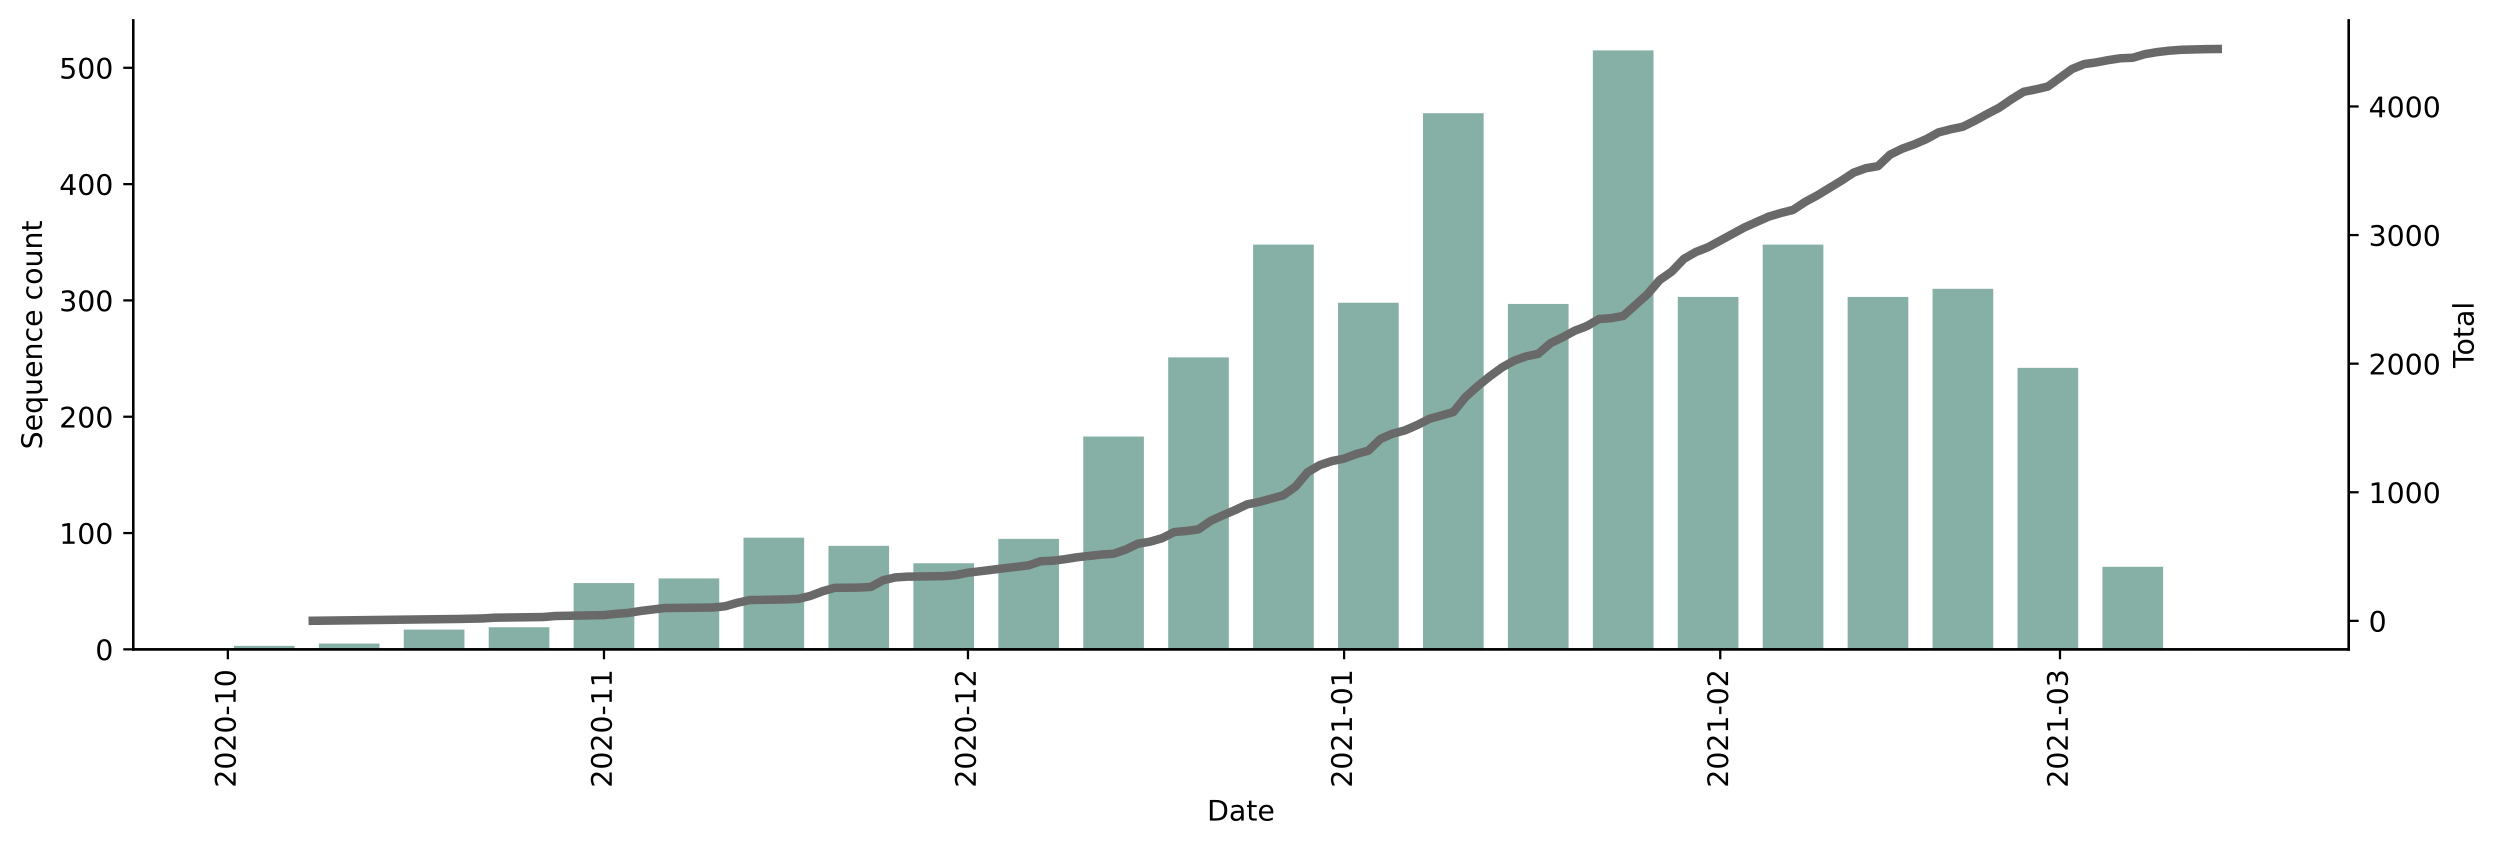
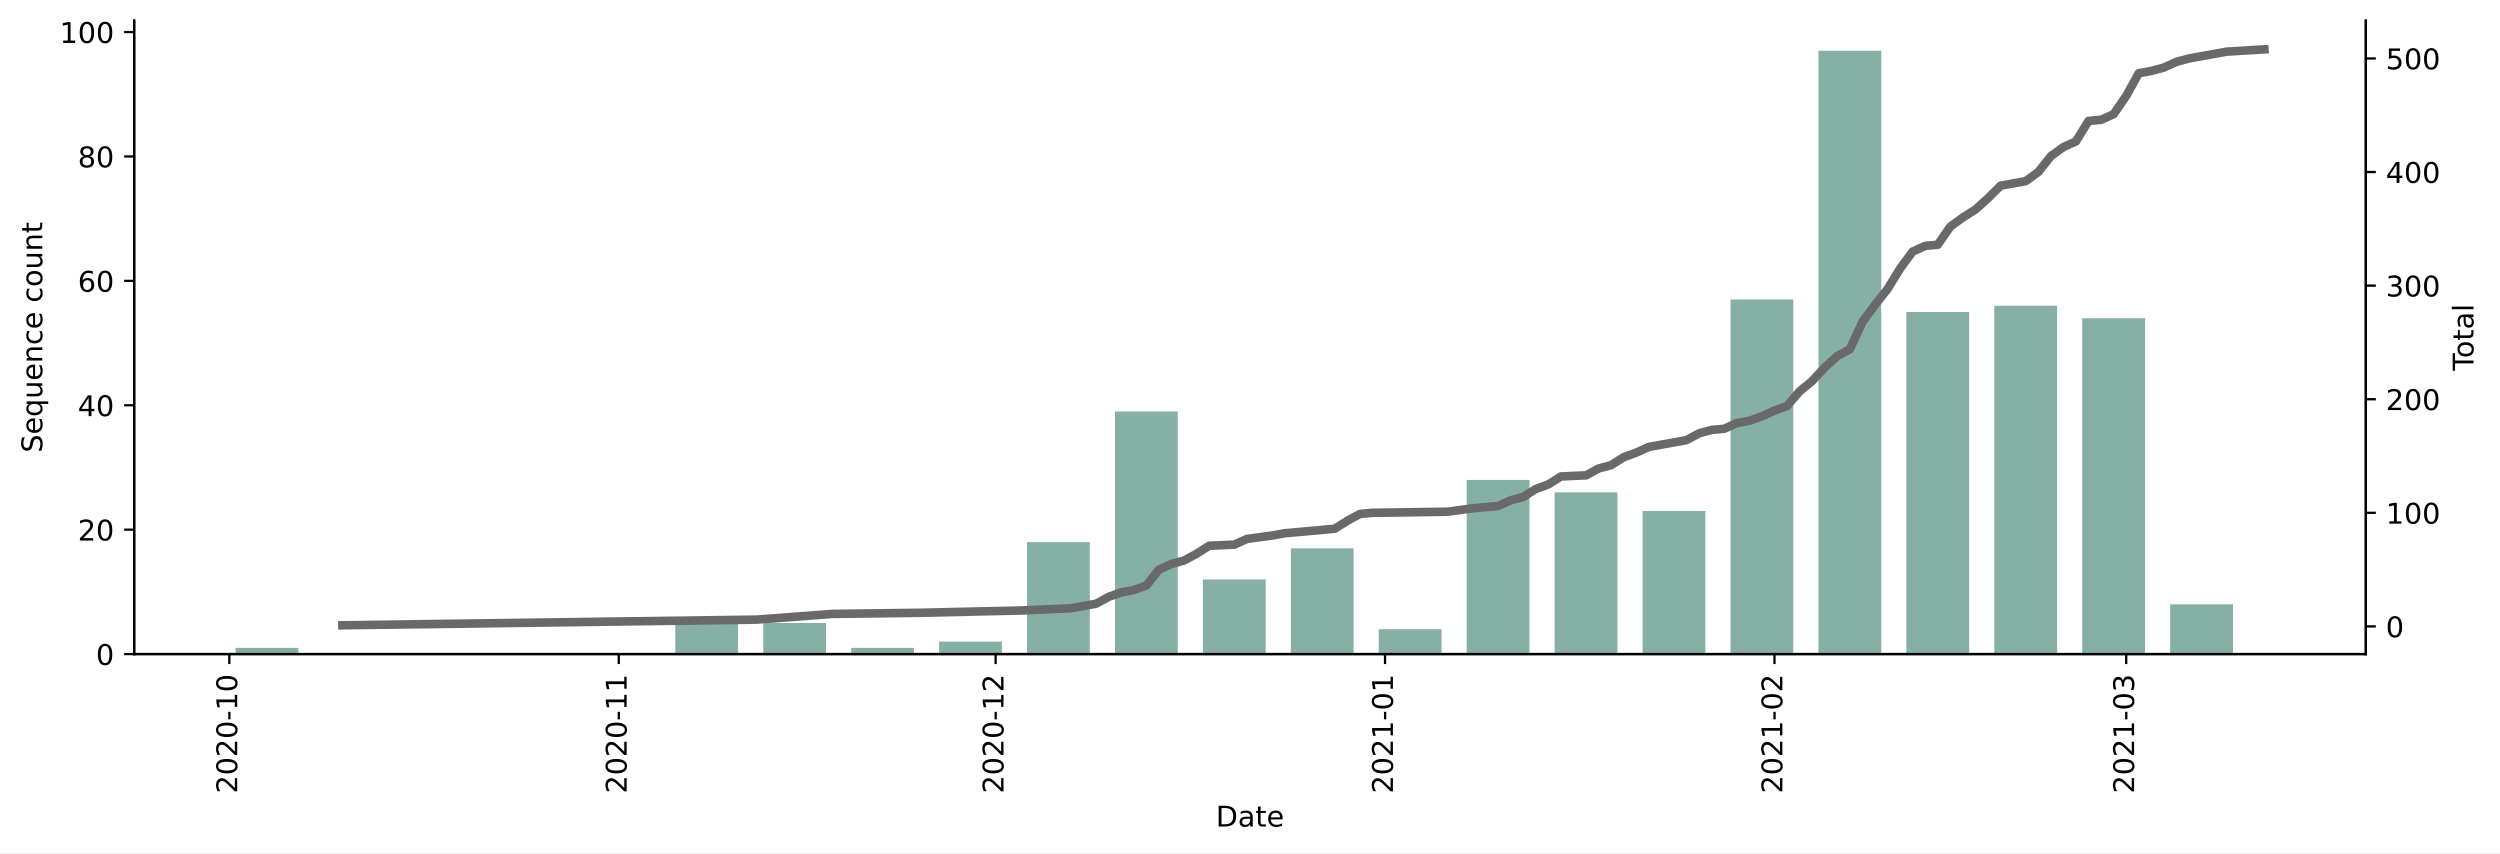
- <svg xmlns="http://www.w3.org/2000/svg" xmlns:xlink="http://www.w3.org/1999/xlink" height="298.621pt" version="1.1" viewBox="0 0 881.494 298.621" width="881.494pt">
+ <svg xmlns="http://www.w3.org/2000/svg" xmlns:xlink="http://www.w3.org/1999/xlink" height="298.621pt" version="1.1" viewBox="0 0 875.131 298.621" width="875.131pt">
  <defs>
    <style type="text/css">*{stroke-linecap:butt;stroke-linejoin:round;}</style>
  </defs>
  <g id="figure_1">
    <g id="patch_1">
-       <path d="M 0 298.621  L 881.494 298.621  L 881.494 0  L 0 0  z " style="fill:#ffffff;" />
+       <path d="M 0 298.621  L 875.131 298.621  L 875.131 0  L 0 0  z " style="fill:#ffffff;" />
    </g>
    <g id="axes_1">
      <g id="patch_2">
        <path d="M 46.966 228.96  L 828.166 228.96  L 828.166 7.2  L 46.966 7.2  z " style="fill:#ffffff;" />
      </g>
      <g id="patch_3">
-         <path clip-path="url(#p97ba8720ab)" d="M 82.475 228.96  L 103.866 228.96  L 103.866 227.73  L 82.475 227.73  z " style="fill:#86b0a6;" />
+         <path clip-path="url(#pf516b0aae5)" d="M 82.475 228.96  L 104.462 228.96  L 104.462 226.783  L 82.475 226.783  z " style="fill:#86b0a6;" />
      </g>
      <g id="patch_4">
-         <path clip-path="url(#p97ba8720ab)" d="M 112.422 228.96  L 133.813 228.96  L 133.813 226.91  L 112.422 226.91  z " style="fill:#86b0a6;" />
+         <path clip-path="url(#pf516b0aae5)" d="M 236.384 228.96  L 258.371 228.96  L 258.371 218.073  L 236.384 218.073  z " style="fill:#86b0a6;" />
      </g>
      <g id="patch_5">
-         <path clip-path="url(#p97ba8720ab)" d="M 142.37 228.96  L 163.761 228.96  L 163.761 221.988  L 142.37 221.988  z " style="fill:#86b0a6;" />
+         <path clip-path="url(#pf516b0aae5)" d="M 267.166 228.96  L 289.153 228.96  L 289.153 218.073  L 267.166 218.073  z " style="fill:#86b0a6;" />
      </g>
      <g id="patch_6">
-         <path clip-path="url(#p97ba8720ab)" d="M 172.317 228.96  L 193.708 228.96  L 193.708 221.168  L 172.317 221.168  z " style="fill:#86b0a6;" />
+         <path clip-path="url(#pf516b0aae5)" d="M 297.948 228.96  L 319.935 228.96  L 319.935 226.783  L 297.948 226.783  z " style="fill:#86b0a6;" />
      </g>
      <g id="patch_7">
-         <path clip-path="url(#p97ba8720ab)" d="M 202.264 228.96  L 223.655 228.96  L 223.655 205.584  L 202.264 205.584  z " style="fill:#86b0a6;" />
+         <path clip-path="url(#pf516b0aae5)" d="M 328.73 228.96  L 350.717 228.96  L 350.717 224.605  L 328.73 224.605  z " style="fill:#86b0a6;" />
      </g>
      <g id="patch_8">
-         <path clip-path="url(#p97ba8720ab)" d="M 232.212 228.96  L 253.603 228.96  L 253.603 203.944  L 232.212 203.944  z " style="fill:#86b0a6;" />
+         <path clip-path="url(#pf516b0aae5)" d="M 359.512 228.96  L 381.499 228.96  L 381.499 189.768  L 359.512 189.768  z " style="fill:#86b0a6;" />
      </g>
      <g id="patch_9">
-         <path clip-path="url(#p97ba8720ab)" d="M 262.159 228.96  L 283.55 228.96  L 283.55 189.591  L 262.159 189.591  z " style="fill:#86b0a6;" />
+         <path clip-path="url(#pf516b0aae5)" d="M 390.293 228.96  L 412.281 228.96  L 412.281 144.045  L 390.293 144.045  z " style="fill:#86b0a6;" />
      </g>
      <g id="patch_10">
-         <path clip-path="url(#p97ba8720ab)" d="M 292.107 228.96  L 313.498 228.96  L 313.498 192.461  L 292.107 192.461  z " style="fill:#86b0a6;" />
+         <path clip-path="url(#pf516b0aae5)" d="M 421.075 228.96  L 443.062 228.96  L 443.062 202.832  L 421.075 202.832  z " style="fill:#86b0a6;" />
      </g>
      <g id="patch_11">
-         <path clip-path="url(#p97ba8720ab)" d="M 322.054 228.96  L 343.445 228.96  L 343.445 198.613  L 322.054 198.613  z " style="fill:#86b0a6;" />
+         <path clip-path="url(#pf516b0aae5)" d="M 451.857 228.96  L 473.844 228.96  L 473.844 191.946  L 451.857 191.946  z " style="fill:#86b0a6;" />
      </g>
      <g id="patch_12">
-         <path clip-path="url(#p97ba8720ab)" d="M 352.002 228.96  L 373.393 228.96  L 373.393 190.001  L 352.002 190.001  z " style="fill:#86b0a6;" />
+         <path clip-path="url(#pf516b0aae5)" d="M 482.639 228.96  L 504.626 228.96  L 504.626 220.251  L 482.639 220.251  z " style="fill:#86b0a6;" />
      </g>
      <g id="patch_13">
-         <path clip-path="url(#p97ba8720ab)" d="M 381.949 228.96  L 403.34 228.96  L 403.34 153.912  L 381.949 153.912  z " style="fill:#86b0a6;" />
+         <path clip-path="url(#pf516b0aae5)" d="M 513.421 228.96  L 535.408 228.96  L 535.408 167.995  L 513.421 167.995  z " style="fill:#86b0a6;" />
      </g>
      <g id="patch_14">
-         <path clip-path="url(#p97ba8720ab)" d="M 411.896 228.96  L 433.287 228.96  L 433.287 126.026  L 411.896 126.026  z " style="fill:#86b0a6;" />
+         <path clip-path="url(#pf516b0aae5)" d="M 544.203 228.96  L 566.19 228.96  L 566.19 172.35  L 544.203 172.35  z " style="fill:#86b0a6;" />
      </g>
      <g id="patch_15">
-         <path clip-path="url(#p97ba8720ab)" d="M 441.844 228.96  L 463.235 228.96  L 463.235 86.246  L 441.844 86.246  z " style="fill:#86b0a6;" />
+         <path clip-path="url(#pf516b0aae5)" d="M 574.985 228.96  L 596.972 228.96  L 596.972 178.882  L 574.985 178.882  z " style="fill:#86b0a6;" />
      </g>
      <g id="patch_16">
-         <path clip-path="url(#p97ba8720ab)" d="M 471.791 228.96  L 493.182 228.96  L 493.182 106.751  L 471.791 106.751  z " style="fill:#86b0a6;" />
+         <path clip-path="url(#pf516b0aae5)" d="M 605.767 228.96  L 627.754 228.96  L 627.754 104.853  L 605.767 104.853  z " style="fill:#86b0a6;" />
      </g>
      <g id="patch_17">
-         <path clip-path="url(#p97ba8720ab)" d="M 501.739 228.96  L 523.13 228.96  L 523.13 39.905  L 501.739 39.905  z " style="fill:#86b0a6;" />
+         <path clip-path="url(#pf516b0aae5)" d="M 636.548 228.96  L 658.536 228.96  L 658.536 17.76  L 636.548 17.76  z " style="fill:#86b0a6;" />
      </g>
      <g id="patch_18">
-         <path clip-path="url(#p97ba8720ab)" d="M 531.686 228.96  L 553.077 228.96  L 553.077 107.161  L 531.686 107.161  z " style="fill:#86b0a6;" />
+         <path clip-path="url(#pf516b0aae5)" d="M 667.33 228.96  L 689.317 228.96  L 689.317 109.207  L 667.33 109.207  z " style="fill:#86b0a6;" />
      </g>
      <g id="patch_19">
-         <path clip-path="url(#p97ba8720ab)" d="M 561.634 228.96  L 583.025 228.96  L 583.025 17.76  L 561.634 17.76  z " style="fill:#86b0a6;" />
+         <path clip-path="url(#pf516b0aae5)" d="M 698.112 228.96  L 720.099 228.96  L 720.099 107.03  L 698.112 107.03  z " style="fill:#86b0a6;" />
      </g>
      <g id="patch_20">
-         <path clip-path="url(#p97ba8720ab)" d="M 591.581 228.96  L 612.972 228.96  L 612.972 104.701  L 591.581 104.701  z " style="fill:#86b0a6;" />
+         <path clip-path="url(#pf516b0aae5)" d="M 728.894 228.96  L 750.881 228.96  L 750.881 111.385  L 728.894 111.385  z " style="fill:#86b0a6;" />
      </g>
      <g id="patch_21">
-         <path clip-path="url(#p97ba8720ab)" d="M 621.528 228.96  L 642.919 228.96  L 642.919 86.246  L 621.528 86.246  z " style="fill:#86b0a6;" />
-       </g>
-       <g id="patch_22">
-         <path clip-path="url(#p97ba8720ab)" d="M 651.476 228.96  L 672.867 228.96  L 672.867 104.701  L 651.476 104.701  z " style="fill:#86b0a6;" />
-       </g>
-       <g id="patch_23">
-         <path clip-path="url(#p97ba8720ab)" d="M 681.423 228.96  L 702.814 228.96  L 702.814 101.83  L 681.423 101.83  z " style="fill:#86b0a6;" />
-       </g>
-       <g id="patch_24">
-         <path clip-path="url(#p97ba8720ab)" d="M 711.371 228.96  L 732.762 228.96  L 732.762 129.717  L 711.371 129.717  z " style="fill:#86b0a6;" />
-       </g>
-       <g id="patch_25">
-         <path clip-path="url(#p97ba8720ab)" d="M 741.318 228.96  L 762.709 228.96  L 762.709 199.843  L 741.318 199.843  z " style="fill:#86b0a6;" />
-       </g>
-       <g id="patch_26">
-         <path clip-path="url(#p97ba8720ab)" d="M 771.266 228.96  L 792.657 228.96  L 792.657 228.55  L 771.266 228.55  z " style="fill:#86b0a6;" />
+         <path clip-path="url(#pf516b0aae5)" d="M 759.676 228.96  L 781.663 228.96  L 781.663 211.541  L 759.676 211.541  z " style="fill:#86b0a6;" />
      </g>
      <g id="matplotlib.axis_1">
        <g id="xtick_1">
          <g id="line2d_1">
            <defs>
-               <path d="M 0 0  L 0 3.5  " id="m54163ae00d" style="stroke:#000000;stroke-width:0.8;" />
-             </defs>
-             <g>
-               <use style="stroke:#000000;stroke-width:0.8;" x="80.336" xlink:href="#m54163ae00d" y="228.96" />
+               <path d="M 0 0  L 0 3.5  " id="ma0ba8b6fa5" style="stroke:#000000;stroke-width:0.8;" />
+             </defs>
+             <g>
+               <use style="stroke:#000000;stroke-width:0.8;" x="80.276" xlink:href="#ma0ba8b6fa5" y="228.96" />
            </g>
          </g>
          <g id="text_1">
-             <g transform="translate(83.09499 277.7428)rotate(-90)scale(0.1 -0.1)">
+             <g transform="translate(83.03539 277.7428)rotate(-90)scale(0.1 -0.1)">
              <defs>
                <path d="M 19.188 8.297  L 53.609 8.297  L 53.609 0  L 7.328 0  L 7.328 8.297  Q 12.938 14.109 22.625 23.891  Q 32.328 33.688 34.812 36.531  Q 39.547 41.844 41.422 45.531  Q 43.312 49.219 43.312 52.781  Q 43.312 58.594 39.234 62.25  Q 35.156 65.922 28.609 65.922  Q 23.969 65.922 18.812 64.312  Q 13.672 62.703 7.812 59.422  L 7.812 69.391  Q 13.766 71.781 18.938 73  Q 24.125 74.219 28.422 74.219  Q 39.75 74.219 46.484 68.547  Q 53.219 62.891 53.219 53.422  Q 53.219 48.922 51.531 44.891  Q 49.859 40.875 45.406 35.406  Q 44.188 33.984 37.641 27.219  Q 31.109 20.453 19.188 8.297  z " id="DejaVuSans-50" />
                <path d="M 31.781 66.406  Q 24.172 66.406 20.328 58.906  Q 16.5 51.422 16.5 36.375  Q 16.5 21.391 20.328 13.891  Q 24.172 6.391 31.781 6.391  Q 39.453 6.391 43.281 13.891  Q 47.125 21.391 47.125 36.375  Q 47.125 51.422 43.281 58.906  Q 39.453 66.406 31.781 66.406  z M 31.781 74.219  Q 44.047 74.219 50.516 64.516  Q 56.984 54.828 56.984 36.375  Q 56.984 17.969 50.516 8.266  Q 44.047 -1.422 31.781 -1.422  Q 19.531 -1.422 13.062 8.266  Q 6.594 17.969 6.594 36.375  Q 6.594 54.828 13.062 64.516  Q 19.531 74.219 31.781 74.219  z " id="DejaVuSans-48" />
                <path d="M 4.891 31.391  L 31.203 31.391  L 31.203 23.391  L 4.891 23.391  z " id="DejaVuSans-45" />
                <path d="M 12.406 8.297  L 28.516 8.297  L 28.516 63.922  L 10.984 60.406  L 10.984 69.391  L 28.422 72.906  L 38.281 72.906  L 38.281 8.297  L 54.391 8.297  L 54.391 0  L 12.406 0  z " id="DejaVuSans-49" />
              </defs>
              <use xlink:href="#DejaVuSans-50" />
              <use x="63.623" xlink:href="#DejaVuSans-48" />
              <use x="127.246" xlink:href="#DejaVuSans-50" />
              <use x="190.869" xlink:href="#DejaVuSans-48" />
              <use x="254.492" xlink:href="#DejaVuSans-45" />
              <use x="290.576" xlink:href="#DejaVuSans-49" />
              <use x="354.199" xlink:href="#DejaVuSans-48" />
            </g>
          </g>
        </g>
        <g id="xtick_2">
          <g id="line2d_2">
            <g>
-               <use style="stroke:#000000;stroke-width:0.8;" x="212.96" xlink:href="#m54163ae00d" y="228.96" />
+               <use style="stroke:#000000;stroke-width:0.8;" x="216.596" xlink:href="#ma0ba8b6fa5" y="228.96" />
            </g>
          </g>
          <g id="text_2">
-             <g transform="translate(215.7193 277.7428)rotate(-90)scale(0.1 -0.1)">
+             <g transform="translate(219.3551 277.7428)rotate(-90)scale(0.1 -0.1)">
              <use xlink:href="#DejaVuSans-50" />
              <use x="63.623" xlink:href="#DejaVuSans-48" />
              <use x="127.246" xlink:href="#DejaVuSans-50" />
              <use x="190.869" xlink:href="#DejaVuSans-48" />
              <use x="254.492" xlink:href="#DejaVuSans-45" />
              <use x="290.576" xlink:href="#DejaVuSans-49" />
              <use x="354.199" xlink:href="#DejaVuSans-49" />
            </g>
          </g>
        </g>
        <g id="xtick_3">
          <g id="line2d_3">
            <g>
-               <use style="stroke:#000000;stroke-width:0.8;" x="341.306" xlink:href="#m54163ae00d" y="228.96" />
+               <use style="stroke:#000000;stroke-width:0.8;" x="348.518" xlink:href="#ma0ba8b6fa5" y="228.96" />
            </g>
          </g>
          <g id="text_3">
-             <g transform="translate(344.0654 277.7428)rotate(-90)scale(0.1 -0.1)">
+             <g transform="translate(351.2774 277.7428)rotate(-90)scale(0.1 -0.1)">
              <use xlink:href="#DejaVuSans-50" />
              <use x="63.623" xlink:href="#DejaVuSans-48" />
              <use x="127.246" xlink:href="#DejaVuSans-50" />
              <use x="190.869" xlink:href="#DejaVuSans-48" />
              <use x="254.492" xlink:href="#DejaVuSans-45" />
              <use x="290.576" xlink:href="#DejaVuSans-49" />
              <use x="354.199" xlink:href="#DejaVuSans-50" />
            </g>
          </g>
        </g>
        <g id="xtick_4">
          <g id="line2d_4">
            <g>
-               <use style="stroke:#000000;stroke-width:0.8;" x="473.93" xlink:href="#m54163ae00d" y="228.96" />
+               <use style="stroke:#000000;stroke-width:0.8;" x="484.838" xlink:href="#ma0ba8b6fa5" y="228.96" />
            </g>
          </g>
          <g id="text_4">
-             <g transform="translate(476.6897 277.7428)rotate(-90)scale(0.1 -0.1)">
+             <g transform="translate(487.5972 277.7428)rotate(-90)scale(0.1 -0.1)">
              <use xlink:href="#DejaVuSans-50" />
              <use x="63.623" xlink:href="#DejaVuSans-48" />
              <use x="127.246" xlink:href="#DejaVuSans-50" />
              <use x="190.869" xlink:href="#DejaVuSans-49" />
              <use x="254.492" xlink:href="#DejaVuSans-45" />
              <use x="290.576" xlink:href="#DejaVuSans-48" />
              <use x="354.199" xlink:href="#DejaVuSans-49" />
            </g>
          </g>
        </g>
        <g id="xtick_5">
          <g id="line2d_5">
            <g>
-               <use style="stroke:#000000;stroke-width:0.8;" x="606.555" xlink:href="#m54163ae00d" y="228.96" />
+               <use style="stroke:#000000;stroke-width:0.8;" x="621.158" xlink:href="#ma0ba8b6fa5" y="228.96" />
            </g>
          </g>
          <g id="text_5">
-             <g transform="translate(609.314 277.7428)rotate(-90)scale(0.1 -0.1)">
+             <g transform="translate(623.9169 277.7428)rotate(-90)scale(0.1 -0.1)">
              <use xlink:href="#DejaVuSans-50" />
              <use x="63.623" xlink:href="#DejaVuSans-48" />
              <use x="127.246" xlink:href="#DejaVuSans-50" />
              <use x="190.869" xlink:href="#DejaVuSans-49" />
              <use x="254.492" xlink:href="#DejaVuSans-45" />
              <use x="290.576" xlink:href="#DejaVuSans-48" />
              <use x="354.199" xlink:href="#DejaVuSans-50" />
            </g>
          </g>
        </g>
        <g id="xtick_6">
          <g id="line2d_6">
            <g>
-               <use style="stroke:#000000;stroke-width:0.8;" x="726.344" xlink:href="#m54163ae00d" y="228.96" />
+               <use style="stroke:#000000;stroke-width:0.8;" x="744.285" xlink:href="#ma0ba8b6fa5" y="228.96" />
            </g>
          </g>
          <g id="text_6">
-             <g transform="translate(729.1038 277.7428)rotate(-90)scale(0.1 -0.1)">
+             <g transform="translate(747.0444 277.7428)rotate(-90)scale(0.1 -0.1)">
              <defs>
                <path d="M 40.578 39.312  Q 47.656 37.797 51.625 33  Q 55.609 28.219 55.609 21.188  Q 55.609 10.406 48.188 4.484  Q 40.766 -1.422 27.094 -1.422  Q 22.516 -1.422 17.656 -0.516  Q 12.797 0.391 7.625 2.203  L 7.625 11.719  Q 11.719 9.328 16.594 8.109  Q 21.484 6.891 26.812 6.891  Q 36.078 6.891 40.938 10.547  Q 45.797 14.203 45.797 21.188  Q 45.797 27.641 41.281 31.266  Q 36.766 34.906 28.719 34.906  L 20.219 34.906  L 20.219 43.016  L 29.109 43.016  Q 36.375 43.016 40.234 45.922  Q 44.094 48.828 44.094 54.297  Q 44.094 59.906 40.109 62.906  Q 36.141 65.922 28.719 65.922  Q 24.656 65.922 20.016 65.031  Q 15.375 64.156 9.812 62.312  L 9.812 71.094  Q 15.438 72.656 20.344 73.438  Q 25.25 74.219 29.594 74.219  Q 40.828 74.219 47.359 69.109  Q 53.906 64.016 53.906 55.328  Q 53.906 49.266 50.438 45.094  Q 46.969 40.922 40.578 39.312  z " id="DejaVuSans-51" />
              </defs>
              <use xlink:href="#DejaVuSans-50" />
              <use x="63.623" xlink:href="#DejaVuSans-48" />
              <use x="127.246" xlink:href="#DejaVuSans-50" />
              <use x="190.869" xlink:href="#DejaVuSans-49" />
              <use x="254.492" xlink:href="#DejaVuSans-45" />
              <use x="290.576" xlink:href="#DejaVuSans-48" />
              <use x="354.199" xlink:href="#DejaVuSans-51" />
            </g>
          </g>
        </g>
        <g id="text_7">
          <g transform="translate(425.6148 289.3413)scale(0.1 -0.1)">
            <defs>
              <path d="M 19.672 64.797  L 19.672 8.109  L 31.594 8.109  Q 46.688 8.109 53.688 14.938  Q 60.688 21.781 60.688 36.531  Q 60.688 51.172 53.688 57.984  Q 46.688 64.797 31.594 64.797  z M 9.812 72.906  L 30.078 72.906  Q 51.266 72.906 61.172 64.094  Q 71.094 55.281 71.094 36.531  Q 71.094 17.672 61.125 8.828  Q 51.172 0 30.078 0  L 9.812 0  z " id="DejaVuSans-68" />
              <path d="M 34.281 27.484  Q 23.391 27.484 19.188 25  Q 14.984 22.516 14.984 16.5  Q 14.984 11.719 18.141 8.906  Q 21.297 6.109 26.703 6.109  Q 34.188 6.109 38.703 11.406  Q 43.219 16.703 43.219 25.484  L 43.219 27.484  z M 52.203 31.203  L 52.203 0  L 43.219 0  L 43.219 8.297  Q 40.141 3.328 35.547 0.953  Q 30.953 -1.422 24.312 -1.422  Q 15.922 -1.422 10.953 3.297  Q 6 8.016 6 15.922  Q 6 25.141 12.172 29.828  Q 18.359 34.516 30.609 34.516  L 43.219 34.516  L 43.219 35.406  Q 43.219 41.609 39.141 45  Q 35.062 48.391 27.688 48.391  Q 23 48.391 18.547 47.266  Q 14.109 46.141 10.016 43.891  L 10.016 52.203  Q 14.938 54.109 19.578 55.047  Q 24.219 56 28.609 56  Q 40.484 56 46.344 49.844  Q 52.203 43.703 52.203 31.203  z " id="DejaVuSans-97" />
              <path d="M 18.312 70.219  L 18.312 54.688  L 36.812 54.688  L 36.812 47.703  L 18.312 47.703  L 18.312 18.016  Q 18.312 11.328 20.141 9.422  Q 21.969 7.516 27.594 7.516  L 36.812 7.516  L 36.812 0  L 27.594 0  Q 17.188 0 13.234 3.875  Q 9.281 7.766 9.281 18.016  L 9.281 47.703  L 2.688 47.703  L 2.688 54.688  L 9.281 54.688  L 9.281 70.219  z " id="DejaVuSans-116" />
              <path d="M 56.203 29.594  L 56.203 25.203  L 14.891 25.203  Q 15.484 15.922 20.484 11.062  Q 25.484 6.203 34.422 6.203  Q 39.594 6.203 44.453 7.469  Q 49.312 8.734 54.109 11.281  L 54.109 2.781  Q 49.266 0.734 44.188 -0.344  Q 39.109 -1.422 33.891 -1.422  Q 20.797 -1.422 13.156 6.188  Q 5.516 13.812 5.516 26.812  Q 5.516 40.234 12.766 48.109  Q 20.016 56 32.328 56  Q 43.359 56 49.781 48.891  Q 56.203 41.797 56.203 29.594  z M 47.219 32.234  Q 47.125 39.594 43.094 43.984  Q 39.062 48.391 32.422 48.391  Q 24.906 48.391 20.391 44.141  Q 15.875 39.891 15.188 32.172  z " id="DejaVuSans-101" />
            </defs>
            <use xlink:href="#DejaVuSans-68" />
            <use x="77.002" xlink:href="#DejaVuSans-97" />
            <use x="138.281" xlink:href="#DejaVuSans-116" />
            <use x="177.49" xlink:href="#DejaVuSans-101" />
          </g>
        </g>
      </g>
      <g id="matplotlib.axis_2">
        <g id="ytick_1">
          <g id="line2d_7">
            <defs>
-               <path d="M 0 0  L -3.5 0  " id="med891b0b48" style="stroke:#000000;stroke-width:0.8;" />
-             </defs>
-             <g>
-               <use style="stroke:#000000;stroke-width:0.8;" x="46.966" xlink:href="#med891b0b48" y="228.96" />
+               <path d="M 0 0  L -3.5 0  " id="md5d2af03c8" style="stroke:#000000;stroke-width:0.8;" />
+             </defs>
+             <g>
+               <use style="stroke:#000000;stroke-width:0.8;" x="46.966" xlink:href="#md5d2af03c8" y="228.96" />
            </g>
          </g>
          <g id="text_8">
            <g transform="translate(33.60312 232.7592)scale(0.1 -0.1)">
              <use xlink:href="#DejaVuSans-48" />
            </g>
          </g>
        </g>
        <g id="ytick_2">
          <g id="line2d_8">
            <g>
-               <use style="stroke:#000000;stroke-width:0.8;" x="46.966" xlink:href="#med891b0b48" y="187.95" />
+               <use style="stroke:#000000;stroke-width:0.8;" x="46.966" xlink:href="#md5d2af03c8" y="185.414" />
            </g>
          </g>
          <g id="text_9">
-             <g transform="translate(20.87813 191.7495)scale(0.1 -0.1)">
-               <use xlink:href="#DejaVuSans-49" />
-               <use x="63.623" xlink:href="#DejaVuSans-48" />
-               <use x="127.246" xlink:href="#DejaVuSans-48" />
+             <g transform="translate(27.24063 189.2128)scale(0.1 -0.1)">
+               <use xlink:href="#DejaVuSans-50" />
+               <use x="63.623" xlink:href="#DejaVuSans-48" />
            </g>
          </g>
        </g>
        <g id="ytick_3">
          <g id="line2d_9">
            <g>
-               <use style="stroke:#000000;stroke-width:0.8;" x="46.966" xlink:href="#med891b0b48" y="146.941" />
+               <use style="stroke:#000000;stroke-width:0.8;" x="46.966" xlink:href="#md5d2af03c8" y="141.867" />
            </g>
          </g>
          <g id="text_10">
-             <g transform="translate(20.87813 150.7398)scale(0.1 -0.1)">
-               <use xlink:href="#DejaVuSans-50" />
-               <use x="63.623" xlink:href="#DejaVuSans-48" />
-               <use x="127.246" xlink:href="#DejaVuSans-48" />
+             <g transform="translate(27.24063 145.6664)scale(0.1 -0.1)">
+               <defs>
+                 <path d="M 37.797 64.312  L 12.891 25.391  L 37.797 25.391  z M 35.203 72.906  L 47.609 72.906  L 47.609 25.391  L 58.016 25.391  L 58.016 17.188  L 47.609 17.188  L 47.609 0  L 37.797 0  L 37.797 17.188  L 4.891 17.188  L 4.891 26.703  z " id="DejaVuSans-52" />
+               </defs>
+               <use xlink:href="#DejaVuSans-52" />
+               <use x="63.623" xlink:href="#DejaVuSans-48" />
            </g>
          </g>
        </g>
        <g id="ytick_4">
          <g id="line2d_10">
            <g>
-               <use style="stroke:#000000;stroke-width:0.8;" x="46.966" xlink:href="#med891b0b48" y="105.931" />
+               <use style="stroke:#000000;stroke-width:0.8;" x="46.966" xlink:href="#md5d2af03c8" y="98.321" />
            </g>
          </g>
          <g id="text_11">
-             <g transform="translate(20.87813 109.7301)scale(0.1 -0.1)">
-               <use xlink:href="#DejaVuSans-51" />
-               <use x="63.623" xlink:href="#DejaVuSans-48" />
-               <use x="127.246" xlink:href="#DejaVuSans-48" />
+             <g transform="translate(27.24063 102.12)scale(0.1 -0.1)">
+               <defs>
+                 <path d="M 33.016 40.375  Q 26.375 40.375 22.484 35.828  Q 18.609 31.297 18.609 23.391  Q 18.609 15.531 22.484 10.953  Q 26.375 6.391 33.016 6.391  Q 39.656 6.391 43.531 10.953  Q 47.406 15.531 47.406 23.391  Q 47.406 31.297 43.531 35.828  Q 39.656 40.375 33.016 40.375  z M 52.594 71.297  L 52.594 62.312  Q 48.875 64.062 45.094 64.984  Q 41.312 65.922 37.594 65.922  Q 27.828 65.922 22.672 59.328  Q 17.531 52.734 16.797 39.406  Q 19.672 43.656 24.016 45.922  Q 28.375 48.188 33.594 48.188  Q 44.578 48.188 50.953 41.516  Q 57.328 34.859 57.328 23.391  Q 57.328 12.156 50.688 5.359  Q 44.047 -1.422 33.016 -1.422  Q 20.359 -1.422 13.672 8.266  Q 6.984 17.969 6.984 36.375  Q 6.984 53.656 15.188 63.938  Q 23.391 74.219 37.203 74.219  Q 40.922 74.219 44.703 73.484  Q 48.484 72.75 52.594 71.297  z " id="DejaVuSans-54" />
+               </defs>
+               <use xlink:href="#DejaVuSans-54" />
+               <use x="63.623" xlink:href="#DejaVuSans-48" />
            </g>
          </g>
        </g>
        <g id="ytick_5">
          <g id="line2d_11">
            <g>
-               <use style="stroke:#000000;stroke-width:0.8;" x="46.966" xlink:href="#med891b0b48" y="64.921" />
+               <use style="stroke:#000000;stroke-width:0.8;" x="46.966" xlink:href="#md5d2af03c8" y="54.774" />
            </g>
          </g>
          <g id="text_12">
-             <g transform="translate(20.87813 68.72038)scale(0.1 -0.1)">
-               <defs>
-                 <path d="M 37.797 64.312  L 12.891 25.391  L 37.797 25.391  z M 35.203 72.906  L 47.609 72.906  L 47.609 25.391  L 58.016 25.391  L 58.016 17.188  L 47.609 17.188  L 47.609 0  L 37.797 0  L 37.797 17.188  L 4.891 17.188  L 4.891 26.703  z " id="DejaVuSans-52" />
-               </defs>
-               <use xlink:href="#DejaVuSans-52" />
-               <use x="63.623" xlink:href="#DejaVuSans-48" />
-               <use x="127.246" xlink:href="#DejaVuSans-48" />
+             <g transform="translate(27.24063 58.57365)scale(0.1 -0.1)">
+               <defs>
+                 <path d="M 31.781 34.625  Q 24.75 34.625 20.719 30.859  Q 16.703 27.094 16.703 20.516  Q 16.703 13.922 20.719 10.156  Q 24.75 6.391 31.781 6.391  Q 38.812 6.391 42.859 10.172  Q 46.922 13.969 46.922 20.516  Q 46.922 27.094 42.891 30.859  Q 38.875 34.625 31.781 34.625  z M 21.922 38.812  Q 15.578 40.375 12.031 44.719  Q 8.5 49.078 8.5 55.328  Q 8.5 64.062 14.719 69.141  Q 20.953 74.219 31.781 74.219  Q 42.672 74.219 48.875 69.141  Q 55.078 64.062 55.078 55.328  Q 55.078 49.078 51.531 44.719  Q 48 40.375 41.703 38.812  Q 48.828 37.156 52.797 32.312  Q 56.781 27.484 56.781 20.516  Q 56.781 9.906 50.312 4.234  Q 43.844 -1.422 31.781 -1.422  Q 19.734 -1.422 13.25 4.234  Q 6.781 9.906 6.781 20.516  Q 6.781 27.484 10.781 32.312  Q 14.797 37.156 21.922 38.812  z M 18.312 54.391  Q 18.312 48.734 21.844 45.562  Q 25.391 42.391 31.781 42.391  Q 38.141 42.391 41.719 45.562  Q 45.312 48.734 45.312 54.391  Q 45.312 60.062 41.719 63.234  Q 38.141 66.406 31.781 66.406  Q 25.391 66.406 21.844 63.234  Q 18.312 60.062 18.312 54.391  z " id="DejaVuSans-56" />
+               </defs>
+               <use xlink:href="#DejaVuSans-56" />
+               <use x="63.623" xlink:href="#DejaVuSans-48" />
            </g>
          </g>
        </g>
        <g id="ytick_6">
          <g id="line2d_12">
            <g>
-               <use style="stroke:#000000;stroke-width:0.8;" x="46.966" xlink:href="#med891b0b48" y="23.911" />
+               <use style="stroke:#000000;stroke-width:0.8;" x="46.966" xlink:href="#md5d2af03c8" y="11.228" />
            </g>
          </g>
          <g id="text_13">
-             <g transform="translate(20.87813 27.71067)scale(0.1 -0.1)">
-               <defs>
-                 <path d="M 10.797 72.906  L 49.516 72.906  L 49.516 64.594  L 19.828 64.594  L 19.828 46.734  Q 21.969 47.469 24.109 47.828  Q 26.266 48.188 28.422 48.188  Q 40.625 48.188 47.75 41.5  Q 54.891 34.812 54.891 23.391  Q 54.891 11.625 47.562 5.094  Q 40.234 -1.422 26.906 -1.422  Q 22.312 -1.422 17.547 -0.641  Q 12.797 0.141 7.719 1.703  L 7.719 11.625  Q 12.109 9.234 16.797 8.062  Q 21.484 6.891 26.703 6.891  Q 35.156 6.891 40.078 11.328  Q 45.016 15.766 45.016 23.391  Q 45.016 31 40.078 35.438  Q 35.156 39.891 26.703 39.891  Q 22.75 39.891 18.812 39.016  Q 14.891 38.141 10.797 36.281  z " id="DejaVuSans-53" />
-               </defs>
-               <use xlink:href="#DejaVuSans-53" />
+             <g transform="translate(20.87813 15.02726)scale(0.1 -0.1)">
+               <use xlink:href="#DejaVuSans-49" />
              <use x="63.623" xlink:href="#DejaVuSans-48" />
              <use x="127.246" xlink:href="#DejaVuSans-48" />
            </g>
          </g>
        </g>
        <g id="text_14">
          <g transform="translate(14.79844 158.4402)rotate(-90)scale(0.1 -0.1)">
            <defs>
              <path d="M 53.516 70.516  L 53.516 60.891  Q 47.906 63.578 42.922 64.891  Q 37.938 66.219 33.297 66.219  Q 25.25 66.219 20.875 63.094  Q 16.5 59.969 16.5 54.203  Q 16.5 49.359 19.406 46.891  Q 22.312 44.438 30.422 42.922  L 36.375 41.703  Q 47.406 39.594 52.656 34.297  Q 57.906 29 57.906 20.125  Q 57.906 9.516 50.797 4.047  Q 43.703 -1.422 29.984 -1.422  Q 24.812 -1.422 18.969 -0.25  Q 13.141 0.922 6.891 3.219  L 6.891 13.375  Q 12.891 10.016 18.656 8.297  Q 24.422 6.594 29.984 6.594  Q 38.422 6.594 43.016 9.906  Q 47.609 13.234 47.609 19.391  Q 47.609 24.75 44.312 27.781  Q 41.016 30.812 33.5 32.328  L 27.484 33.5  Q 16.453 35.688 11.516 40.375  Q 6.594 45.062 6.594 53.422  Q 6.594 63.094 13.406 68.656  Q 20.219 74.219 32.172 74.219  Q 37.312 74.219 42.625 73.281  Q 47.953 72.359 53.516 70.516  z " id="DejaVuSans-83" />
              <path d="M 14.797 27.297  Q 14.797 17.391 18.875 11.75  Q 22.953 6.109 30.078 6.109  Q 37.203 6.109 41.297 11.75  Q 45.406 17.391 45.406 27.297  Q 45.406 37.203 41.297 42.844  Q 37.203 48.484 30.078 48.484  Q 22.953 48.484 18.875 42.844  Q 14.797 37.203 14.797 27.297  z M 45.406 8.203  Q 42.578 3.328 38.25 0.953  Q 33.938 -1.422 27.875 -1.422  Q 17.969 -1.422 11.734 6.484  Q 5.516 14.406 5.516 27.297  Q 5.516 40.188 11.734 48.094  Q 17.969 56 27.875 56  Q 33.938 56 38.25 53.625  Q 42.578 51.266 45.406 46.391  L 45.406 54.688  L 54.391 54.688  L 54.391 -20.797  L 45.406 -20.797  z " id="DejaVuSans-113" />
              <path d="M 8.5 21.578  L 8.5 54.688  L 17.484 54.688  L 17.484 21.922  Q 17.484 14.156 20.5 10.266  Q 23.531 6.391 29.594 6.391  Q 36.859 6.391 41.078 11.031  Q 45.312 15.672 45.312 23.688  L 45.312 54.688  L 54.297 54.688  L 54.297 0  L 45.312 0  L 45.312 8.406  Q 42.047 3.422 37.719 1  Q 33.406 -1.422 27.688 -1.422  Q 18.266 -1.422 13.375 4.438  Q 8.5 10.297 8.5 21.578  z M 31.109 56  z " id="DejaVuSans-117" />
              <path d="M 54.891 33.016  L 54.891 0  L 45.906 0  L 45.906 32.719  Q 45.906 40.484 42.875 44.328  Q 39.844 48.188 33.797 48.188  Q 26.516 48.188 22.312 43.547  Q 18.109 38.922 18.109 30.906  L 18.109 0  L 9.078 0  L 9.078 54.688  L 18.109 54.688  L 18.109 46.188  Q 21.344 51.125 25.703 53.562  Q 30.078 56 35.797 56  Q 45.219 56 50.047 50.172  Q 54.891 44.344 54.891 33.016  z " id="DejaVuSans-110" />
              <path d="M 48.781 52.594  L 48.781 44.188  Q 44.969 46.297 41.141 47.344  Q 37.312 48.391 33.406 48.391  Q 24.656 48.391 19.812 42.844  Q 14.984 37.312 14.984 27.297  Q 14.984 17.281 19.812 11.734  Q 24.656 6.203 33.406 6.203  Q 37.312 6.203 41.141 7.25  Q 44.969 8.297 48.781 10.406  L 48.781 2.094  Q 45.016 0.344 40.984 -0.531  Q 36.969 -1.422 32.422 -1.422  Q 20.062 -1.422 12.781 6.344  Q 5.516 14.109 5.516 27.297  Q 5.516 40.672 12.859 48.328  Q 20.219 56 33.016 56  Q 37.156 56 41.109 55.141  Q 45.062 54.297 48.781 52.594  z " id="DejaVuSans-99" />
              <path id="DejaVuSans-32" />
              <path d="M 30.609 48.391  Q 23.391 48.391 19.188 42.75  Q 14.984 37.109 14.984 27.297  Q 14.984 17.484 19.156 11.844  Q 23.344 6.203 30.609 6.203  Q 37.797 6.203 41.984 11.859  Q 46.188 17.531 46.188 27.297  Q 46.188 37.016 41.984 42.703  Q 37.797 48.391 30.609 48.391  z M 30.609 56  Q 42.328 56 49.016 48.375  Q 55.719 40.766 55.719 27.297  Q 55.719 13.875 49.016 6.219  Q 42.328 -1.422 30.609 -1.422  Q 18.844 -1.422 12.172 6.219  Q 5.516 13.875 5.516 27.297  Q 5.516 40.766 12.172 48.375  Q 18.844 56 30.609 56  z " id="DejaVuSans-111" />
            </defs>
            <use xlink:href="#DejaVuSans-83" />
            <use x="63.477" xlink:href="#DejaVuSans-101" />
            <use x="125" xlink:href="#DejaVuSans-113" />
            <use x="188.477" xlink:href="#DejaVuSans-117" />
            <use x="251.855" xlink:href="#DejaVuSans-101" />
            <use x="313.379" xlink:href="#DejaVuSans-110" />
            <use x="376.758" xlink:href="#DejaVuSans-99" />
            <use x="431.738" xlink:href="#DejaVuSans-101" />
            <use x="493.262" xlink:href="#DejaVuSans-32" />
            <use x="525.049" xlink:href="#DejaVuSans-99" />
            <use x="580.029" xlink:href="#DejaVuSans-111" />
            <use x="641.211" xlink:href="#DejaVuSans-117" />
            <use x="704.59" xlink:href="#DejaVuSans-110" />
            <use x="767.969" xlink:href="#DejaVuSans-116" />
          </g>
        </g>
      </g>
-       <g id="patch_27">
+       <g id="patch_22">
        <path d="M 46.966 228.96  L 46.966 7.2  " style="fill:none;stroke:#000000;stroke-linecap:square;stroke-linejoin:miter;stroke-width:0.8;" />
      </g>
-       <g id="patch_28">
+       <g id="patch_23">
        <path d="M 828.166 228.96  L 828.166 7.2  " style="fill:none;stroke:#000000;stroke-linecap:square;stroke-linejoin:miter;stroke-width:0.8;" />
      </g>
-       <g id="patch_29">
+       <g id="patch_24">
        <path d="M 46.966 228.96  L 828.166 228.96  " style="fill:none;stroke:#000000;stroke-linecap:square;stroke-linejoin:miter;stroke-width:0.8;" />
      </g>
    </g>
    <g id="axes_2">
      <g id="matplotlib.axis_3">
        <g id="ytick_7">
          <g id="line2d_13">
            <defs>
-               <path d="M 0 0  L 3.5 0  " id="m123aaa707b" style="stroke:#000000;stroke-width:0.8;" />
-             </defs>
-             <g>
-               <use style="stroke:#000000;stroke-width:0.8;" x="828.166" xlink:href="#m123aaa707b" y="218.925" />
+               <path d="M 0 0  L 3.5 0  " id="m54245f6b1b" style="stroke:#000000;stroke-width:0.8;" />
+             </defs>
+             <g>
+               <use style="stroke:#000000;stroke-width:0.8;" x="828.166" xlink:href="#m54245f6b1b" y="219.278" />
            </g>
          </g>
          <g id="text_15">
-             <g transform="translate(835.1656 222.7246)scale(0.1 -0.1)">
+             <g transform="translate(835.1656 223.0769)scale(0.1 -0.1)">
              <use xlink:href="#DejaVuSans-48" />
            </g>
          </g>
        </g>
        <g id="ytick_8">
          <g id="line2d_14">
            <g>
-               <use style="stroke:#000000;stroke-width:0.8;" x="828.166" xlink:href="#m123aaa707b" y="173.581" />
+               <use style="stroke:#000000;stroke-width:0.8;" x="828.166" xlink:href="#m54245f6b1b" y="179.514" />
            </g>
          </g>
          <g id="text_16">
-             <g transform="translate(835.1656 177.3804)scale(0.1 -0.1)">
+             <g transform="translate(835.1656 183.3135)scale(0.1 -0.1)">
              <use xlink:href="#DejaVuSans-49" />
              <use x="63.623" xlink:href="#DejaVuSans-48" />
              <use x="127.246" xlink:href="#DejaVuSans-48" />
-               <use x="190.869" xlink:href="#DejaVuSans-48" />
            </g>
          </g>
        </g>
        <g id="ytick_9">
          <g id="line2d_15">
            <g>
-               <use style="stroke:#000000;stroke-width:0.8;" x="828.166" xlink:href="#m123aaa707b" y="128.237" />
+               <use style="stroke:#000000;stroke-width:0.8;" x="828.166" xlink:href="#m54245f6b1b" y="139.751" />
            </g>
          </g>
          <g id="text_17">
-             <g transform="translate(835.1656 132.0363)scale(0.1 -0.1)">
-               <use xlink:href="#DejaVuSans-50" />
-               <use x="63.623" xlink:href="#DejaVuSans-48" />
-               <use x="127.246" xlink:href="#DejaVuSans-48" />
-               <use x="190.869" xlink:href="#DejaVuSans-48" />
+             <g transform="translate(835.1656 143.5502)scale(0.1 -0.1)">
+               <use xlink:href="#DejaVuSans-50" />
+               <use x="63.623" xlink:href="#DejaVuSans-48" />
+               <use x="127.246" xlink:href="#DejaVuSans-48" />
            </g>
          </g>
        </g>
        <g id="ytick_10">
          <g id="line2d_16">
            <g>
-               <use style="stroke:#000000;stroke-width:0.8;" x="828.166" xlink:href="#m123aaa707b" y="82.893" />
+               <use style="stroke:#000000;stroke-width:0.8;" x="828.166" xlink:href="#m54245f6b1b" y="99.988" />
            </g>
          </g>
          <g id="text_18">
-             <g transform="translate(835.1656 86.69217)scale(0.1 -0.1)">
+             <g transform="translate(835.1656 103.7869)scale(0.1 -0.1)">
              <use xlink:href="#DejaVuSans-51" />
              <use x="63.623" xlink:href="#DejaVuSans-48" />
              <use x="127.246" xlink:href="#DejaVuSans-48" />
-               <use x="190.869" xlink:href="#DejaVuSans-48" />
            </g>
          </g>
        </g>
        <g id="ytick_11">
          <g id="line2d_17">
            <g>
-               <use style="stroke:#000000;stroke-width:0.8;" x="828.166" xlink:href="#m123aaa707b" y="37.549" />
+               <use style="stroke:#000000;stroke-width:0.8;" x="828.166" xlink:href="#m54245f6b1b" y="60.224" />
            </g>
          </g>
          <g id="text_19">
-             <g transform="translate(835.1656 41.34804)scale(0.1 -0.1)">
+             <g transform="translate(835.1656 64.0236)scale(0.1 -0.1)">
              <use xlink:href="#DejaVuSans-52" />
              <use x="63.623" xlink:href="#DejaVuSans-48" />
              <use x="127.246" xlink:href="#DejaVuSans-48" />
-               <use x="190.869" xlink:href="#DejaVuSans-48" />
-             </g>
-           </g>
-         </g>
-         <g id="text_20">
-           <g transform="translate(872.2141 129.7566)rotate(-90)scale(0.1 -0.1)">
+             </g>
+           </g>
+         </g>
+         <g id="ytick_12">
+           <g id="line2d_18">
+             <g>
+               <use style="stroke:#000000;stroke-width:0.8;" x="828.166" xlink:href="#m54245f6b1b" y="20.461" />
+             </g>
+           </g>
+           <g id="text_20">
+             <g transform="translate(835.1656 24.26028)scale(0.1 -0.1)">
+               <defs>
+                 <path d="M 10.797 72.906  L 49.516 72.906  L 49.516 64.594  L 19.828 64.594  L 19.828 46.734  Q 21.969 47.469 24.109 47.828  Q 26.266 48.188 28.422 48.188  Q 40.625 48.188 47.75 41.5  Q 54.891 34.812 54.891 23.391  Q 54.891 11.625 47.562 5.094  Q 40.234 -1.422 26.906 -1.422  Q 22.312 -1.422 17.547 -0.641  Q 12.797 0.141 7.719 1.703  L 7.719 11.625  Q 12.109 9.234 16.797 8.062  Q 21.484 6.891 26.703 6.891  Q 35.156 6.891 40.078 11.328  Q 45.016 15.766 45.016 23.391  Q 45.016 31 40.078 35.438  Q 35.156 39.891 26.703 39.891  Q 22.75 39.891 18.812 39.016  Q 14.891 38.141 10.797 36.281  z " id="DejaVuSans-53" />
+               </defs>
+               <use xlink:href="#DejaVuSans-53" />
+               <use x="63.623" xlink:href="#DejaVuSans-48" />
+               <use x="127.246" xlink:href="#DejaVuSans-48" />
+             </g>
+           </g>
+         </g>
+         <g id="text_21">
+           <g transform="translate(865.8516 129.7566)rotate(-90)scale(0.1 -0.1)">
            <defs>
              <path d="M -0.297 72.906  L 61.375 72.906  L 61.375 64.594  L 35.5 64.594  L 35.5 0  L 25.594 0  L 25.594 64.594  L -0.297 64.594  z " id="DejaVuSans-84" />
              <path d="M 9.422 75.984  L 18.406 75.984  L 18.406 0  L 9.422 0  z " id="DejaVuSans-108" />
            </defs>
            <use xlink:href="#DejaVuSans-84" />
            <use x="44.084" xlink:href="#DejaVuSans-111" />
            <use x="105.266" xlink:href="#DejaVuSans-116" />
            <use x="144.475" xlink:href="#DejaVuSans-97" />
            <use x="205.754" xlink:href="#DejaVuSans-108" />
          </g>
        </g>
      </g>
-       <g id="line2d_18">
-         <path clip-path="url(#p97ba8720ab)" d="M 110.283 218.88  L 161.621 218.245  L 170.178 218.064  L 174.456 217.792  L 191.569 217.565  L 195.847 217.202  L 212.96 216.885  L 217.238 216.431  L 221.516 216.114  L 225.795 215.434  L 234.351 214.391  L 251.464 214.21  L 255.742 213.756  L 260.02 212.532  L 264.298 211.58  L 277.133 211.353  L 281.411 211.171  L 285.689 210.129  L 289.968 208.496  L 294.246 207.272  L 302.802 207.181  L 307.08 206.954  L 311.359 204.597  L 315.637 203.599  L 319.915 203.327  L 332.75 203.146  L 337.028 202.783  L 341.306 201.921  L 362.697 199.337  L 366.975 197.886  L 371.253 197.704  L 375.532 197.16  L 379.81 196.48  L 388.366 195.528  L 392.644 195.256  L 396.923 193.759  L 401.201 191.719  L 405.479 190.993  L 409.757 189.769  L 414.036 187.593  L 418.314 187.23  L 422.592 186.64  L 426.87 183.648  L 431.148 181.698  L 435.427 179.884  L 439.705 177.844  L 443.983 176.982  L 452.539 174.624  L 456.818 171.541  L 461.096 166.462  L 465.374 163.968  L 469.652 162.563  L 473.93 161.701  L 478.209 160.069  L 482.487 158.89  L 486.765 154.763  L 491.043 152.904  L 495.321 151.771  L 499.6 149.912  L 503.878 147.735  L 512.434 145.286  L 516.712 140.027  L 520.991 136.172  L 525.269 132.726  L 529.547 129.597  L 533.825 127.194  L 538.103 125.652  L 542.382 124.746  L 546.66 121.027  L 550.938 118.942  L 555.216 116.629  L 559.494 114.997  L 563.773 112.503  L 568.051 112.185  L 572.329 111.414  L 580.885 103.751  L 585.164 98.763  L 589.442 95.771  L 593.72 91.282  L 597.998 88.833  L 602.276 87.155  L 615.111 80.172  L 623.667 76.363  L 627.946 75.094  L 632.224 74.006  L 636.502 71.194  L 640.78 68.882  L 649.337 63.667  L 653.615 60.856  L 657.893 59.314  L 662.171 58.589  L 666.45 54.508  L 670.728 52.422  L 675.006 50.88  L 679.284 49.021  L 683.562 46.663  L 687.841 45.575  L 692.119 44.668  L 696.397 42.537  L 700.675 40.179  L 704.953 37.957  L 709.232 35.01  L 713.51 32.38  L 717.788 31.518  L 722.066 30.52  L 730.623 24.308  L 734.901 22.585  L 739.179 21.996  L 743.457 21.18  L 747.735 20.545  L 752.014 20.363  L 756.292 19.094  L 760.57 18.368  L 764.848 17.869  L 769.126 17.552  L 777.683 17.325  L 781.961 17.28  L 781.961 17.28  " style="fill:none;stroke:#696969;stroke-linecap:square;stroke-width:3;" />
-       </g>
-       <g id="patch_30">
+       <g id="line2d_19">
+         <path clip-path="url(#pf516b0aae5)" d="M 119.853 218.88  L 264.967 216.892  L 291.352 214.904  L 322.134 214.506  L 357.313 213.711  L 374.903 212.916  L 383.697 211.325  L 388.095 208.939  L 392.492 207.349  L 396.89 206.553  L 401.287 204.963  L 405.684 199.396  L 410.082 197.408  L 414.479 196.215  L 418.877 193.829  L 423.274 191.046  L 432.069 190.648  L 436.466 188.66  L 445.261 187.467  L 449.659 186.672  L 454.056 186.274  L 467.248 185.081  L 471.646 182.298  L 476.043 179.912  L 480.44 179.514  L 506.825 179.117  L 515.62 177.924  L 524.414 177.129  L 528.812 175.14  L 533.209 173.947  L 537.607 171.164  L 542.004 169.573  L 546.402 166.79  L 555.196 166.392  L 559.594 164.007  L 563.991 162.814  L 568.389 160.03  L 572.786 158.44  L 577.183 156.452  L 590.376 154.066  L 594.773 151.68  L 599.17 150.487  L 603.568 150.089  L 607.965 148.101  L 612.363 147.306  L 616.76 145.716  L 621.158 143.727  L 625.555 142.137  L 629.952 136.968  L 634.35 133.389  L 638.747 128.617  L 643.145 124.641  L 647.542 122.255  L 651.939 112.712  L 656.337 106.747  L 660.734 101.181  L 665.132 94.023  L 669.529 88.059  L 673.926 86.071  L 678.324 85.673  L 682.721 79.311  L 687.119 76.13  L 691.516 73.346  L 695.913 69.37  L 700.311 64.996  L 704.708 64.201  L 709.106 63.405  L 713.503 60.224  L 717.901 54.658  L 722.298 51.476  L 726.695 49.488  L 731.093 42.331  L 735.49 41.933  L 739.888 39.945  L 744.285 33.583  L 748.682 25.63  L 753.08 24.835  L 757.477 23.642  L 761.875 21.654  L 766.272 20.461  L 775.067 18.871  L 779.464 18.075  L 792.657 17.28  " style="fill:none;stroke:#696969;stroke-linecap:square;stroke-width:3;" />
+       </g>
+       <g id="patch_25">
        <path d="M 46.966 228.96  L 46.966 7.2  " style="fill:none;stroke:#000000;stroke-linecap:square;stroke-linejoin:miter;stroke-width:0.8;" />
      </g>
-       <g id="patch_31">
+       <g id="patch_26">
        <path d="M 828.166 228.96  L 828.166 7.2  " style="fill:none;stroke:#000000;stroke-linecap:square;stroke-linejoin:miter;stroke-width:0.8;" />
      </g>
-       <g id="patch_32">
+       <g id="patch_27">
        <path d="M 46.966 228.96  L 828.166 228.96  " style="fill:none;stroke:#000000;stroke-linecap:square;stroke-linejoin:miter;stroke-width:0.8;" />
      </g>
    </g>
  </g>
  <defs>
-     <clipPath id="p97ba8720ab">
+     <clipPath id="pf516b0aae5">
      <rect height="221.76" width="781.2" x="46.966" y="7.2" />
    </clipPath>
  </defs>
</svg>
